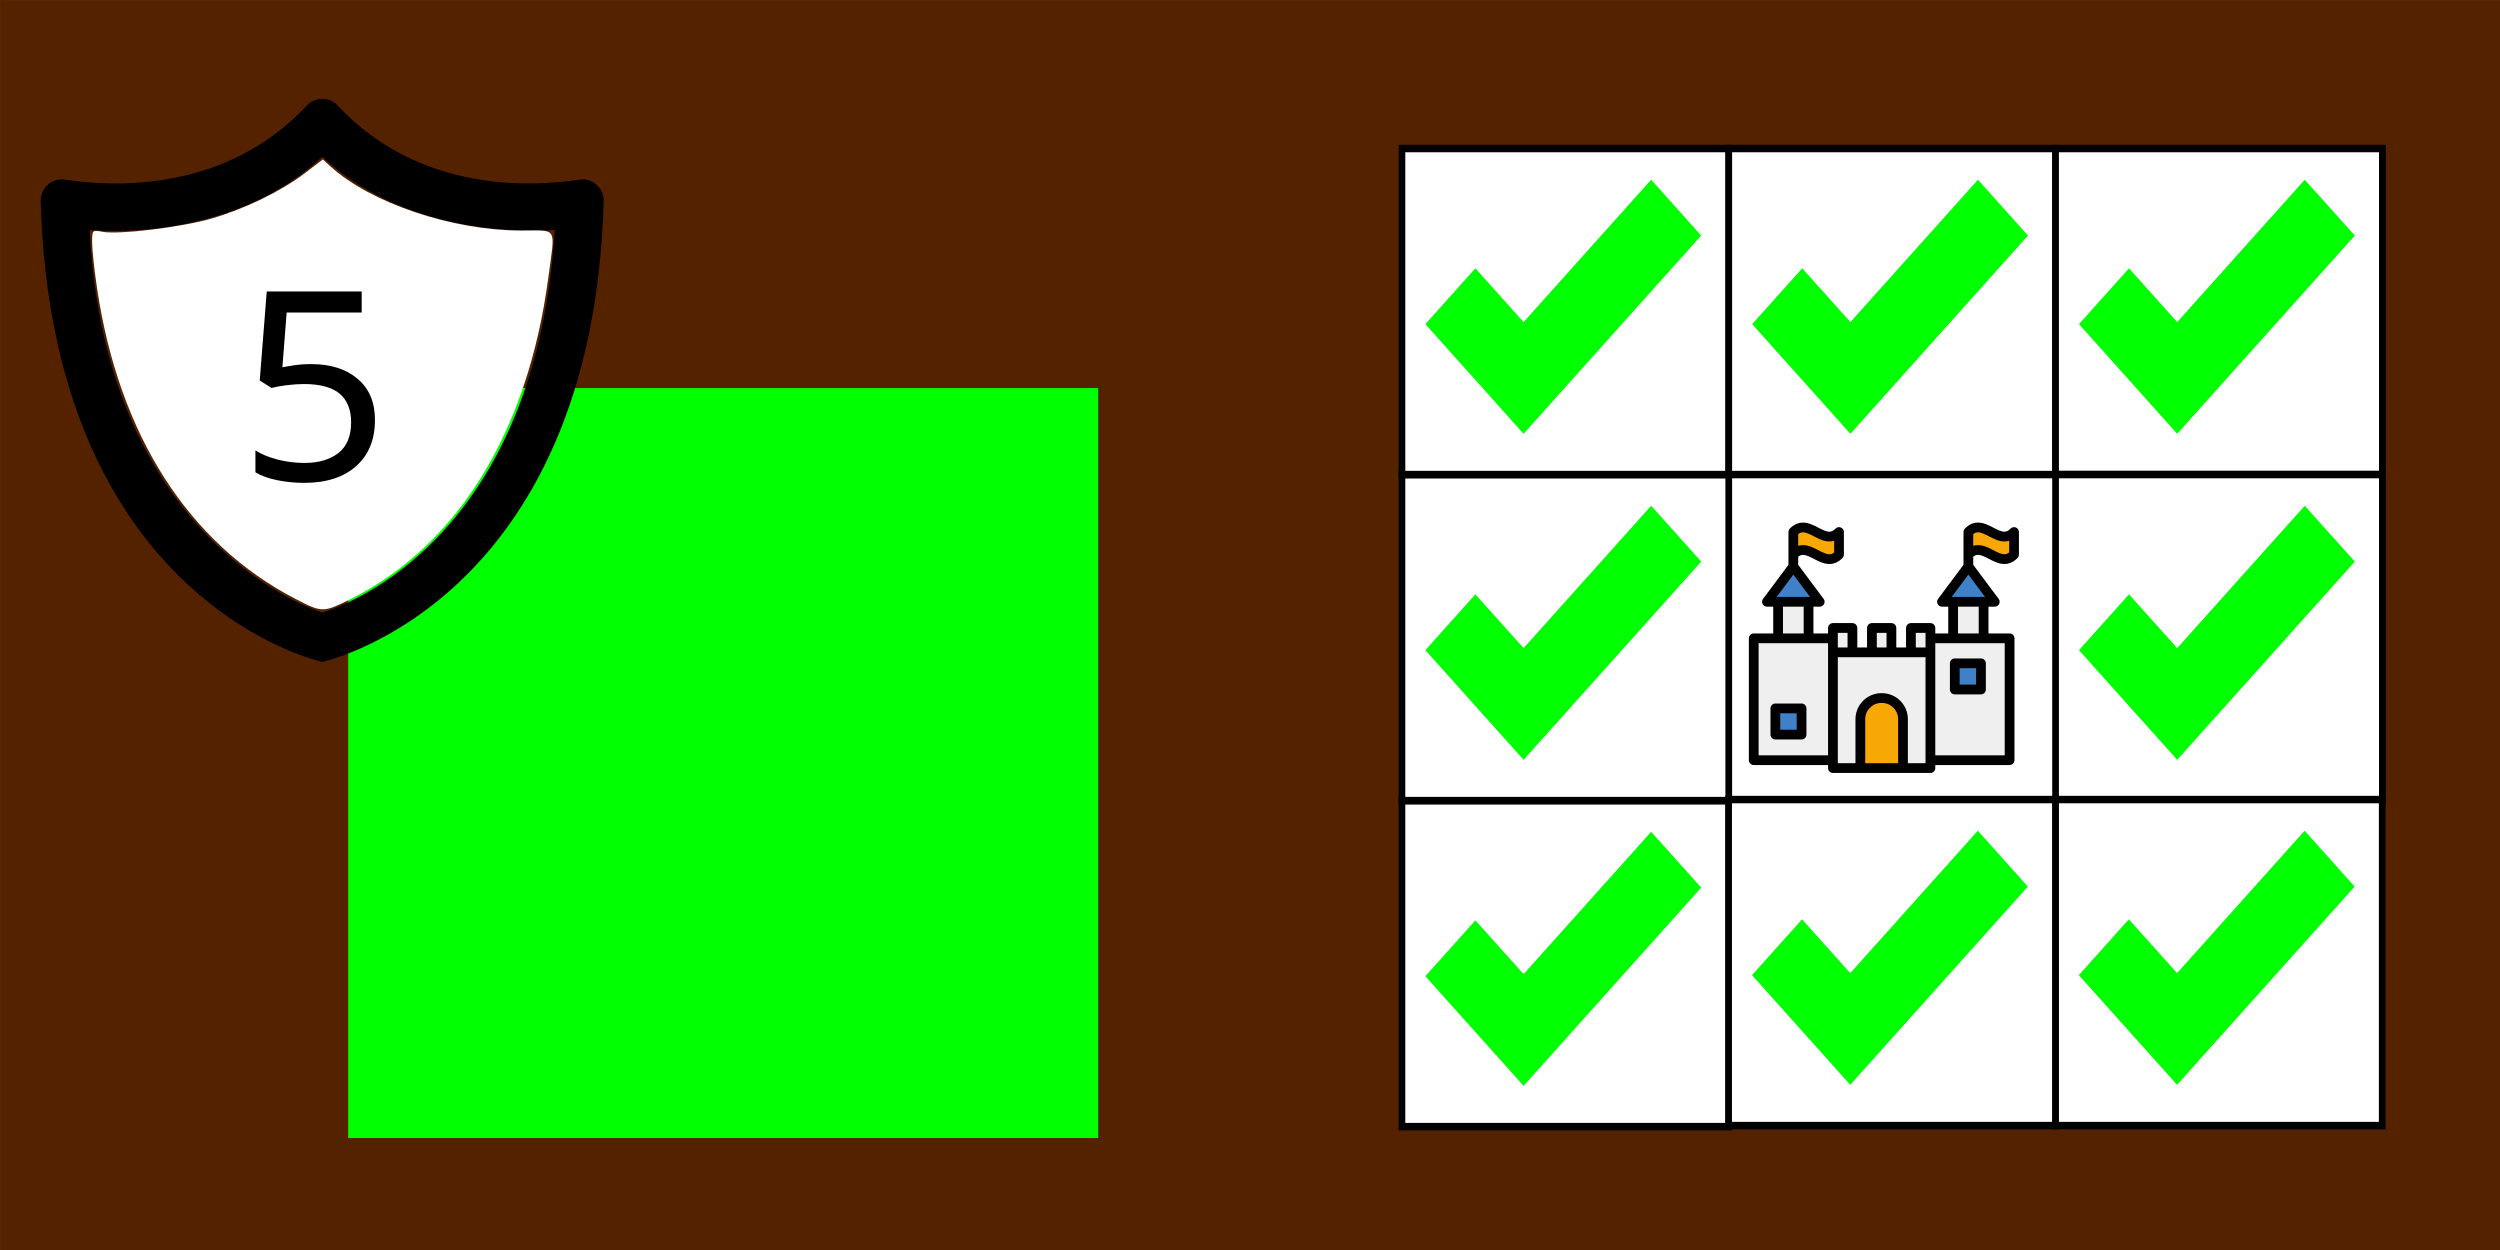
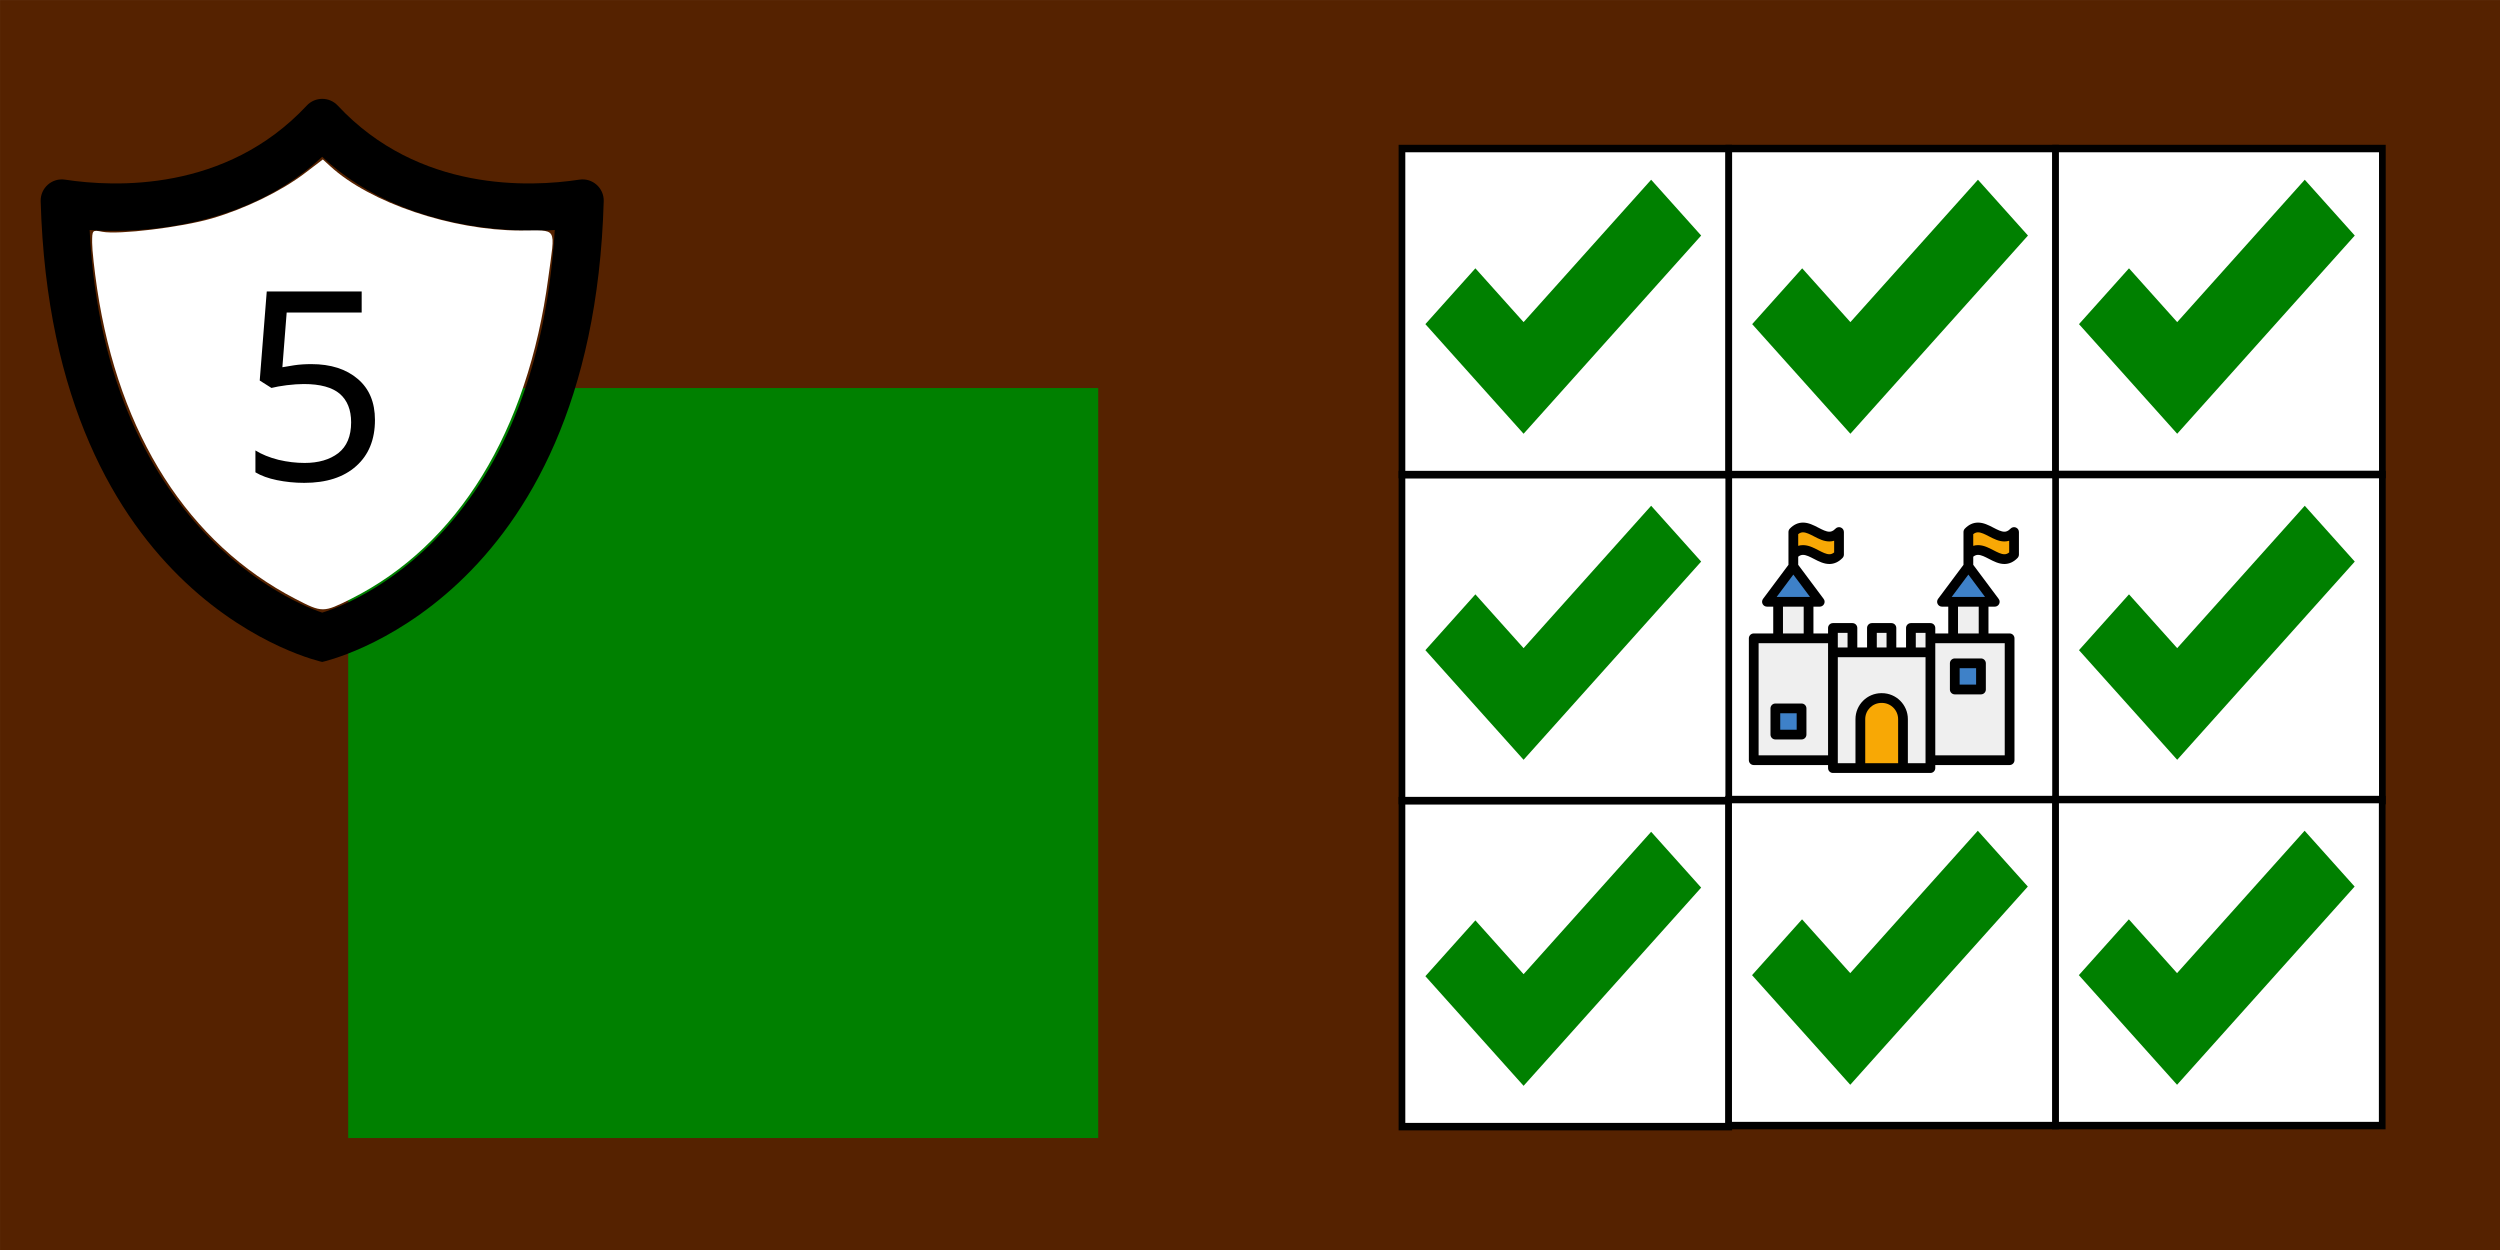
<svg xmlns="http://www.w3.org/2000/svg" viewBox="0 0 100 50" version="1.1" id="svg8">
  <defs id="defs2" />
  <g id="layer1" transform="translate(-15.76167,-6.75917)">
    <g id="g31" transform="matrix(1.403254,0,0,2.041733,-41.71221,-146.0861)" style="fill:#552200">
      <rect style="fill:#552200;stroke-width:0.188" id="rect26" width="71.263" height="24.489" x="40.958" y="74.861" />
    </g>
    <rect style="fill:#ffffff;stroke-width:0.259" id="rect964" width="39.212" height="38.993" x="71.845" y="12.701" />
    <g id="g645-5" transform="matrix(1.168369,0,0,1.304125,20.86068,-6.558536)">
      <g id="g4177">
        <rect style="fill:#ffffff;stroke:#000000;stroke-width:0.229;stroke-miterlimit:4;stroke-dasharray:none;stroke-opacity:1" id="rect321-6-0" width="11.188" height="10" x="43.633" y="34.768" />
        <g id="g4169">
          <g id="g4163">
-             <g id="g581-36" style="fill:#00ff00" transform="matrix(0.01905787,0,0,0.01905787,44.43452,34.89956)">
-               <g id="g579-1" style="fill:#00ff00">
-                 <polygon points="405.584,43.295 176.428,272.452 89.84,185.865 0,275.706 86.588,362.293 176.428,452.131 266.266,362.293 495.426,133.133 " id="polygon577-0" style="fill:#00ff00" />
+             <g id="g581-36" style="fill:#008000" transform="matrix(0.01905787,0,0,0.01905787,44.43452,34.89956)">
+               <g id="g579-1" style="fill:#008000">
+                 <polygon points="405.584,43.295 176.428,272.452 89.84,185.865 0,275.706 86.588,362.293 176.428,452.131 266.266,362.293 495.426,133.133 " id="polygon577-0" style="fill:#008000" />
              </g>
            </g>
          </g>
        </g>
      </g>
    </g>
    <g id="g645-5-8" transform="matrix(1.168369,0,0,1.304125,20.86068,-19.59978)">
      <g id="g4177-1">
        <rect style="fill:#ffffff;stroke:#000000;stroke-width:0.229;stroke-miterlimit:4;stroke-dasharray:none;stroke-opacity:1" id="rect321-6-0-0" width="11.188" height="10" x="43.633" y="34.768" />
        <g id="g4169-3">
          <g id="g4163-0">
-             <g id="g581-36-4" style="fill:#00ff00" transform="matrix(0.01905787,0,0,0.01905787,44.43452,34.89956)">
-               <g id="g579-1-4" style="fill:#00ff00">
-                 <polygon points="86.588,362.293 176.428,452.131 266.266,362.293 495.426,133.133 405.584,43.295 176.428,272.452 89.84,185.865 0,275.706 " id="polygon577-0-4" style="fill:#00ff00" />
+             <g id="g581-36-4" style="fill:#008000" transform="matrix(0.01905787,0,0,0.01905787,44.43452,34.89956)">
+               <g id="g579-1-4" style="fill:#008000">
+                 <polygon points="86.588,362.293 176.428,452.131 266.266,362.293 495.426,133.133 405.584,43.295 176.428,272.452 89.84,185.865 0,275.706 " id="polygon577-0-4" style="fill:#008000" />
              </g>
            </g>
          </g>
        </g>
      </g>
    </g>
    <g id="g645-5-4" transform="matrix(1.168369,0,0,1.304125,20.86068,-32.64103)">
      <g id="g4177-7">
        <rect style="fill:#ffffff;stroke:#000000;stroke-width:0.229;stroke-miterlimit:4;stroke-dasharray:none;stroke-opacity:1" id="rect321-6-0-6" width="11.188" height="10" x="43.633" y="34.768" />
        <g id="g4169-31">
          <g id="g4163-7">
-             <g id="g581-36-5" style="fill:#00ff00" transform="matrix(0.01905787,0,0,0.01905787,44.43452,34.89956)">
-               <g id="g579-1-9" style="fill:#00ff00">
-                 <polygon points="86.588,362.293 176.428,452.131 266.266,362.293 495.426,133.133 405.584,43.295 176.428,272.452 89.84,185.865 0,275.706 " id="polygon577-0-6" style="fill:#00ff00" />
+             <g id="g581-36-5" style="fill:#008000" transform="matrix(0.01905787,0,0,0.01905787,44.43452,34.89956)">
+               <g id="g579-1-9" style="fill:#008000">
+                 <polygon points="86.588,362.293 176.428,452.131 266.266,362.293 495.426,133.133 405.584,43.295 176.428,272.452 89.84,185.865 0,275.706 " id="polygon577-0-6" style="fill:#008000" />
              </g>
            </g>
          </g>
        </g>
      </g>
    </g>
    <g id="g645-5-4-2" transform="matrix(1.168369,0,0,1.304125,33.93292,-32.64103)">
      <g id="g4177-7-1">
        <rect style="fill:#ffffff;stroke:#000000;stroke-width:0.229;stroke-miterlimit:4;stroke-dasharray:none;stroke-opacity:1" id="rect321-6-0-6-7" width="11.188" height="10" x="43.633" y="34.768" />
        <g id="g4169-31-8">
          <g id="g4163-7-5">
-             <g id="g581-36-5-7" style="fill:#00ff00" transform="matrix(0.01905787,0,0,0.01905787,44.43452,34.89956)">
-               <g id="g579-1-9-4" style="fill:#00ff00">
-                 <polygon points="405.584,43.295 176.428,272.452 89.84,185.865 0,275.706 86.588,362.293 176.428,452.131 266.266,362.293 495.426,133.133 " id="polygon577-0-6-1" style="fill:#00ff00" />
+             <g id="g581-36-5-7" style="fill:#008000" transform="matrix(0.01905787,0,0,0.01905787,44.43452,34.89956)">
+               <g id="g579-1-9-4" style="fill:#008000">
+                 <polygon points="405.584,43.295 176.428,272.452 89.84,185.865 0,275.706 86.588,362.293 176.428,452.131 266.266,362.293 495.426,133.133 " id="polygon577-0-6-1" style="fill:#008000" />
              </g>
            </g>
          </g>
        </g>
      </g>
    </g>
    <g id="g645-5-4-8" transform="matrix(1.168369,0,0,1.304125,47.00515,-32.64103)">
      <g id="g4177-7-5">
        <rect style="fill:#ffffff;stroke:#000000;stroke-width:0.229;stroke-miterlimit:4;stroke-dasharray:none;stroke-opacity:1" id="rect321-6-0-6-9" width="11.188" height="10" x="43.633" y="34.768" />
        <g id="g4169-31-7">
          <g id="g4163-7-53">
-             <g id="g581-36-5-8" style="fill:#00ff00" transform="matrix(0.01905787,0,0,0.01905787,44.43452,34.89956)">
-               <g id="g579-1-9-8" style="fill:#00ff00">
-                 <polygon points="89.84,185.865 0,275.706 86.588,362.293 176.428,452.131 266.266,362.293 495.426,133.133 405.584,43.295 176.428,272.452 " id="polygon577-0-6-3" style="fill:#00ff00" />
+             <g id="g581-36-5-8" style="fill:#008000" transform="matrix(0.01905787,0,0,0.01905787,44.43452,34.89956)">
+               <g id="g579-1-9-8" style="fill:#008000">
+                 <polygon points="89.84,185.865 0,275.706 86.588,362.293 176.428,452.131 266.266,362.293 495.426,133.133 405.584,43.295 176.428,272.452 " id="polygon577-0-6-3" style="fill:#008000" />
              </g>
            </g>
          </g>
        </g>
      </g>
    </g>
    <g id="g645-5-4-1" transform="matrix(1.168369,0,0,1.304125,47.00515,-19.59978)">
      <g id="g4177-7-8">
        <rect style="fill:#ffffff;stroke:#000000;stroke-width:0.229;stroke-miterlimit:4;stroke-dasharray:none;stroke-opacity:1" id="rect321-6-0-6-96" width="11.188" height="10" x="43.633" y="34.768" />
        <g id="g4169-31-4">
          <g id="g4163-7-3">
-             <g id="g581-36-5-3" style="fill:#00ff00" transform="matrix(0.01905787,0,0,0.01905787,44.43452,34.89956)">
-               <g id="g579-1-9-3" style="fill:#00ff00">
-                 <polygon points="176.428,272.452 89.84,185.865 0,275.706 86.588,362.293 176.428,452.131 266.266,362.293 495.426,133.133 405.584,43.295 " id="polygon577-0-6-8" style="fill:#00ff00" />
+             <g id="g581-36-5-3" style="fill:#008000" transform="matrix(0.01905787,0,0,0.01905787,44.43452,34.89956)">
+               <g id="g579-1-9-3" style="fill:#008000">
+                 <polygon points="176.428,272.452 89.84,185.865 0,275.706 86.588,362.293 176.428,452.131 266.266,362.293 495.426,133.133 405.584,43.295 " id="polygon577-0-6-8" style="fill:#008000" />
              </g>
            </g>
          </g>
        </g>
      </g>
    </g>
    <g id="g645-5-4-6" transform="matrix(1.168369,0,0,1.304125,46.99947,-6.600433)">
      <g id="g4177-7-0">
        <rect style="fill:#ffffff;stroke:#000000;stroke-width:0.229;stroke-miterlimit:4;stroke-dasharray:none;stroke-opacity:1" id="rect321-6-0-6-4" width="11.188" height="10" x="43.633" y="34.768" />
        <g id="g4169-31-88">
          <g id="g4163-7-8">
-             <g id="g581-36-5-9" style="fill:#00ff00" transform="matrix(0.01905787,0,0,0.01905787,44.43452,34.89956)">
-               <g id="g579-1-9-7" style="fill:#00ff00">
-                 <polygon points="176.428,272.452 89.84,185.865 0,275.706 86.588,362.293 176.428,452.131 266.266,362.293 495.426,133.133 405.584,43.295 " id="polygon577-0-6-7" style="fill:#00ff00" />
+             <g id="g581-36-5-9" style="fill:#008000" transform="matrix(0.01905787,0,0,0.01905787,44.43452,34.89956)">
+               <g id="g579-1-9-7" style="fill:#008000">
+                 <polygon points="176.428,272.452 89.84,185.865 0,275.706 86.588,362.293 176.428,452.131 266.266,362.293 495.426,133.133 405.584,43.295 " id="polygon577-0-6-7" style="fill:#008000" />
              </g>
            </g>
          </g>
        </g>
      </g>
    </g>
    <g id="g645-5-4-64" transform="matrix(1.168369,0,0,1.304125,33.92724,-6.600433)">
      <g id="g4177-7-3">
        <rect style="fill:#ffffff;stroke:#000000;stroke-width:0.229;stroke-miterlimit:4;stroke-dasharray:none;stroke-opacity:1" id="rect321-6-0-6-0" width="11.188" height="10" x="43.633" y="34.768" />
        <g id="g4169-31-3">
          <g id="g4163-7-0">
-             <g id="g581-36-5-92" style="fill:#00ff00" transform="matrix(0.01905787,0,0,0.01905787,44.43452,34.89956)">
-               <g id="g579-1-9-5" style="fill:#00ff00">
-                 <polygon points="176.428,272.452 89.84,185.865 0,275.706 86.588,362.293 176.428,452.131 266.266,362.293 495.426,133.133 405.584,43.295 " id="polygon577-0-6-4" style="fill:#00ff00" />
+             <g id="g581-36-5-92" style="fill:#008000" transform="matrix(0.01905787,0,0,0.01905787,44.43452,34.89956)">
+               <g id="g579-1-9-5" style="fill:#008000">
+                 <polygon points="176.428,272.452 89.84,185.865 0,275.706 86.588,362.293 176.428,452.131 266.266,362.293 495.426,133.133 405.584,43.295 " id="polygon577-0-6-4" style="fill:#008000" />
              </g>
            </g>
          </g>
        </g>
      </g>
    </g>
    <g id="g1193" transform="matrix(0.02436886,0,0,0.02436886,85.71611,27.26892)">
      <path style="fill:#f8a805" d="m 137.7,38.308 c -1.793,0.538 -3.66,0.812 -5.55,0.812 -7.21,0 -14.212,-3.628 -21.649,-7.482 L 110.41,31.591 C 103.016,27.77 96.033,24.16 88.849,24.16 c -4.662,0 -8.863,1.548 -12.846,4.733 L 73,31.294 V 65.07 l 10.305,-3.099 c 1.789,-0.538 3.655,-0.812 5.544,-0.812 7.211,0 14.225,3.635 21.702,7.51 7.402,3.831 14.395,7.45 21.599,7.45 4.649,0 8.848,-1.545 12.836,-4.723 L 148,68.995 v -33.78 z" id="path1155" />
      <polygon style="fill:#3e81c8" points="73.001,88.137 29.693,146.14 116.294,146.14 " id="polygon1157" />
      <rect x="48" y="146.14" style="fill:#efefef" width="50" height="60" id="rect1159" />
      <rect x="138" y="189.14" style="fill:#efefef" width="32" height="40" id="rect1161" />
      <rect x="202" y="189.14" style="fill:#efefef" width="32" height="40" id="rect1163" />
      <rect x="266" y="189.14" style="fill:#efefef" width="32" height="40" id="rect1165" />
      <path style="fill:#f8a805" d="m 424.998,38.308 c -1.792,0.539 -3.658,0.812 -5.548,0.812 -7.21,0 -14.212,-3.628 -21.697,-7.508 -7.403,-3.832 -14.396,-7.452 -21.603,-7.452 -2.076,0 -4.007,0.295 -5.902,0.902 -2.397,0.769 -4.736,2.06 -6.953,3.837 L 360.3,31.3 v 33.769 l 10.304,-3.098 c 1.791,-0.538 3.657,-0.812 5.547,-0.812 7.21,0 14.224,3.635 21.701,7.51 7.402,3.831 14.395,7.45 21.599,7.45 4.662,0 8.863,-1.548 12.846,-4.731 l 3.004,-2.401 V 35.214 Z" id="path1167" />
      <polygon style="fill:#3e81c8" points="360.3,88.137 316.993,146.14 403.594,146.14 " id="polygon1169" />
      <rect x="335.299" y="146.14" style="fill:#efefef" width="50" height="60" id="rect1171" />
      <path style="fill:#f8a805" d="m 218.349,304.14 h -0.699 c -19.105,0 -34.649,15.544 -34.649,34.649 v 80.351 h 70 V 338.79 C 253,319.684 237.456,304.14 218.349,304.14 Z" id="path1173" />
      <rect x="298" y="206.14" style="fill:#efefef" width="130" height="200" id="rect1175" />
      <path style="fill:#efefef" d="m 138,229.14 v 190 h 45 v -80.35 c 0,-19.105 15.544,-34.649 34.649,-34.649 h 0.699 c 19.106,0 34.651,15.544 34.651,34.649 v 80.351 h 45 v -190 z" id="path1177" />
      <rect x="8" y="206.14" style="fill:#efefef" width="130" height="200" id="rect1179" />
      <rect x="43.5" y="321.14" style="fill:#3e81c8" width="43" height="43" id="rect1181" />
      <rect x="338" y="247.14" style="fill:#3e81c8" width="43" height="43" id="rect1183" />
      <g id="g1191">
        <path d="m 438.3,24.22 c -3.03,-1.22 -6.49,-0.48 -8.76,1.86 -4.3,4.46 -7.65,5.04 -10.09,5.04 -5.27,0 -11.44,-3.2 -17.97,-6.58 -7.95,-4.12 -16.17,-8.38 -25.33,-8.38 -7.98,0 -15.25,3.34 -21.61,9.92 -1.44,1.5 -2.24,3.49 -2.24,5.56 v 53.84 l -41.71,55.87 c -1.81,2.43 -2.1,5.67 -0.74,8.38 1.35,2.7 4.12,4.41 7.15,4.41 h 10.3 v 44 H 306 v -9 c 0,-4.42 -3.58,-8 -8,-8 h -32 c -4.42,0 -8,3.58 -8,8 v 32 h -16 v -32 c 0,-4.42 -3.58,-8 -8,-8 h -32 c -4.42,0 -8,3.58 -8,8 v 32 h -16 v -32 c 0,-4.42 -3.58,-8 -8,-8 h -32 c -4.42,0 -8,3.58 -8,8 v 9 h -24 v -44 h 10.3 c 0.01,0 0.01,0 0.02,0 4.42,0 8,-3.58 8,-8 0,-1.98 -0.72,-3.79 -1.91,-5.18 L 81,85.48 V 72.14 c 3.24,-2.59 5.85,-2.98 7.85,-2.98 5.26,0 11.43,3.2 17.97,6.58 7.95,4.12 16.16,8.38 25.33,8.38 7.98,0 15.25,-3.34 21.6,-9.92 1.44,-1.5 2.25,-3.49 2.25,-5.56 v -37 c 0,-3.26 -1.98,-6.2 -5.01,-7.42 -3.02,-1.22 -6.48,-0.48 -8.75,1.86 -4.3,4.46 -7.65,5.04 -10.09,5.04 -5.27,0 -11.44,-3.2 -17.97,-6.58 -7.95,-4.12 -16.17,-8.38 -25.33,-8.38 -7.99,0 -15.25,3.34 -21.61,9.92 C 65.8,27.58 65,29.57 65,31.64 v 53.84 l -41.71,55.87 c -1.82,2.43 -2.1,5.67 -0.75,8.38 1.36,2.7 4.13,4.41 7.16,4.41 H 40 v 44 H 8 c -4.42,0 -8,3.58 -8,8 v 200 c 0,4.42 3.58,8 8,8 h 122 v 5 c 0,4.42 3.58,8 8,8 h 160 c 4.42,0 8,-3.58 8,-8 v -5 h 122 c 4.42,0 8,-3.58 8,-8 v -200 c 0,-4.42 -3.58,-8 -8,-8 h -34.7 v -44 h 10.3 c 0.01,0 0.01,0 0.02,0 4.42,0 8,-3.58 8,-8 0,-1.98 -0.72,-3.79 -1.91,-5.18 L 368.3,85.48 V 72.14 c 3.24,-2.59 5.85,-2.98 7.85,-2.98 5.27,0 11.44,3.2 17.97,6.58 7.95,4.12 16.16,8.38 25.33,8.38 7.98,0 15.25,-3.34 21.61,-9.92 1.43,-1.5 2.24,-3.49 2.24,-5.56 v -37 c 0,-3.26 -1.98,-6.2 -5,-7.42 z M 81,35.14 c 3.24,-2.59 5.85,-2.98 7.85,-2.98 5.26,0 11.43,3.2 17.97,6.58 7.95,4.12 16.16,8.38 25.33,8.38 2.7,0 5.32,-0.39 7.85,-1.15 v 19.17 c -3.25,2.59 -5.85,2.98 -7.85,2.98 -5.27,0 -11.44,-3.2 -17.97,-6.58 -7.95,-4.12 -16.17,-8.38 -25.33,-8.38 -2.7,0 -5.32,0.39 -7.85,1.15 0,0 0,-19.17 0,-19.17 z m -8,66.37 27.34,36.63 H 45.65 Z m 17,52.63 v 44 H 56 v -44 z m 40,244 H 16 v -184 h 114 z m 80,-201 h 16 v 24 h -16 z m -64,0 h 16 v 24 h -16 z m 99,214 h -54 v -72.35 c 0,-14.69 11.95,-26.65 26.65,-26.65 h 0.7 c 14.691,0 26.65,11.96 26.65,26.65 z m 45,0 h -29 v -72.35 c 0,-23.52 -19.14,-42.65 -42.65,-42.65 h -0.7 c -23.52,0 -42.65,19.13 -42.65,42.65 v 72.35 h -29 v -174 h 144 z m 0,-190 h -16 v -24 h 16 z m 130,-7 v 184 H 306 v -184 z m -76.7,-16 v -44 h 34 v 44 z m 44.34,-60 h -54.69 l 27.35,-36.63 z m 39.66,-73 c -3.24,2.59 -5.85,2.98 -7.85,2.98 -5.27,0 -11.44,-3.2 -17.97,-6.58 -7.95,-4.12 -16.17,-8.38 -25.33,-8.38 -2.7,0 -5.32,0.39 -7.85,1.15 V 35.14 c 1.62,-1.3 3.08,-2.04 4.39,-2.46 1.31,-0.42 2.46,-0.52 3.46,-0.52 5.27,0 11.44,3.2 17.97,6.58 7.95,4.12 16.16,8.38 25.33,8.38 2.7,0 5.32,-0.39 7.85,-1.15 z" id="path1185" />
        <path d="m 86.5,313.14 h -43 c -4.42,0 -8,3.58 -8,8 v 43 c 0,4.42 3.58,8 8,8 h 43 c 4.42,0 8,-3.58 8,-8 v -43 c 0,-4.42 -3.58,-8 -8,-8 z m -8,43 h -27 v -27 h 27 z" id="path1187" />
        <path d="m 381,239.14 h -43 c -4.42,0 -8,3.58 -8,8 v 43 c 0,4.42 3.58,8 8,8 h 43 c 4.42,0 8,-3.58 8,-8 v -43 c 0,-4.42 -3.58,-8 -8,-8 z m -8,43 h -27 v -27 h 27 z" id="path1189" />
      </g>
    </g>
-     <rect style="fill:#00ff00;stroke-width:0.265" id="rect970" width="30" height="30" x="29.69" y="22.281" />
+     <rect style="fill:#008000;stroke-width:0.265" id="rect970" width="30" height="30" x="29.69" y="22.281" />
    <g id="g1516" transform="translate(-1.040828,-9.250455)">
      <g id="g71" transform="translate(1.060025,4.298518)">
        <g id="g419" transform="matrix(0.04596369,0,0,0.04596369,16.86357,15.1608)">
          <g id="g417">
            <path d="m 256,458.1 c -5.9,-2 -188.4,-60.9 -202.4,-333 7,0.5 122.3,11.2 202.4,-63.7 78.9,73.8 195.4,64.1 202.4,63.7 -17.2,280.2 -196.5,331 -202.4,333 z M 479.7,81.3 C 437,87.8 340,92.3 269.6,16.9 262.3,9 249.8,9 242.5,16.9 172,92.3 75,87.8 32.3,81.3 20.9,79.5 10.7,88.5 11,100 c 9.9,350.5 245,401 245,401 0,0 235.1,-50.4 245,-401 0.3,-11.5 -9.9,-20.5 -21.3,-18.7 z" id="path415" />
          </g>
        </g>
        <path style="fill:#ffffff;stroke-width:0.134" d="m 27.561,35.667 c -4.275,-2.214 -7.056,-6.559 -7.932,-12.395 -0.11,-0.735 -0.201,-1.569 -0.201,-1.854 -7.68e-4,-0.505 0.009,-0.516 0.403,-0.437 0.64,0.128 3.158,-0.176 4.374,-0.529 1.342,-0.389 2.789,-1.094 3.745,-1.824 l 0.706,-0.539 0.297,0.272 c 1.594,1.462 4.869,2.568 7.613,2.571 1.509,0.002 1.388,-0.206 1.108,1.891 -0.819,6.15 -3.611,10.694 -7.89,12.842 -1.109,0.557 -1.152,0.557 -2.223,0.002 z" id="path476" />
      </g>
      <text xml:space="preserve" style="font-style:normal;font-weight:normal;font-size:10.583px;line-height:1.25;font-family:sans-serif;fill:#000000;fill-opacity:1;stroke:none;stroke-width:0.265" x="26.349" y="35.216" id="text962">
        <tspan id="tspan960" x="26.349" y="35.216" style="stroke-width:0.265">5</tspan>
      </text>
    </g>
    <g id="g1223" transform="matrix(0.05847065,0,0,0.05847065,32.2487,25.34699)" />
    <g id="g1221" transform="matrix(0.05847065,0,0,0.05847065,32.2487,25.34699)" />
    <g id="g1219" transform="matrix(0.05847065,0,0,0.05847065,32.2487,25.34699)" />
    <g id="g1217" transform="matrix(0.05847065,0,0,0.05847065,32.2487,25.34699)" />
    <g id="g1215" transform="matrix(0.05847065,0,0,0.05847065,32.2487,25.34699)" />
    <g id="g1213" transform="matrix(0.05847065,0,0,0.05847065,32.2487,25.34699)" />
    <g id="g1211" transform="matrix(0.05847065,0,0,0.05847065,32.2487,25.34699)" />
    <g id="g1209" transform="matrix(0.05847065,0,0,0.05847065,32.2487,25.34699)" />
    <g id="g1207" transform="matrix(0.05847065,0,0,0.05847065,32.2487,25.34699)" />
    <g id="g1205" transform="matrix(0.05847065,0,0,0.05847065,32.2487,25.34699)" />
    <g id="g1203" transform="matrix(0.05847065,0,0,0.05847065,32.2487,25.34699)" />
    <g id="g1201" transform="matrix(0.05847065,0,0,0.05847065,32.2487,25.34699)" />
    <g id="g1199" transform="matrix(0.05847065,0,0,0.05847065,32.2487,25.34699)" />
    <g id="g1197" transform="matrix(0.05847065,0,0,0.05847065,32.2487,25.34699)" />
    <g id="g1195" transform="matrix(0.05847065,0,0,0.05847065,32.2487,25.34699)" />
    <g id="g1615" transform="matrix(0.02004772,0,0,0.02004772,88.6036,34.64285)" />
    <g id="g1617" transform="matrix(0.02004772,0,0,0.02004772,88.6036,34.64285)" />
    <g id="g1619" transform="matrix(0.02004772,0,0,0.02004772,88.6036,34.64285)" />
    <g id="g1621" transform="matrix(0.02004772,0,0,0.02004772,88.6036,34.64285)" />
    <g id="g1623" transform="matrix(0.02004772,0,0,0.02004772,88.6036,34.64285)" />
    <g id="g1625" transform="matrix(0.02004772,0,0,0.02004772,88.6036,34.64285)" />
    <g id="g1627" transform="matrix(0.02004772,0,0,0.02004772,88.6036,34.64285)" />
    <g id="g1629" transform="matrix(0.02004772,0,0,0.02004772,88.6036,34.64285)" />
    <g id="g1631" transform="matrix(0.02004772,0,0,0.02004772,88.6036,34.64285)" />
    <g id="g1633" transform="matrix(0.02004772,0,0,0.02004772,88.6036,34.64285)" />
    <g id="g1635" transform="matrix(0.02004772,0,0,0.02004772,88.6036,34.64285)" />
    <g id="g1637" transform="matrix(0.02004772,0,0,0.02004772,88.6036,34.64285)" />
    <g id="g1639" transform="matrix(0.02004772,0,0,0.02004772,88.6036,34.64285)" />
    <g id="g1641" transform="matrix(0.02004772,0,0,0.02004772,88.6036,34.64285)" />
    <g id="g1643" transform="matrix(0.02004772,0,0,0.02004772,88.6036,34.64285)" />
  </g>
</svg>
